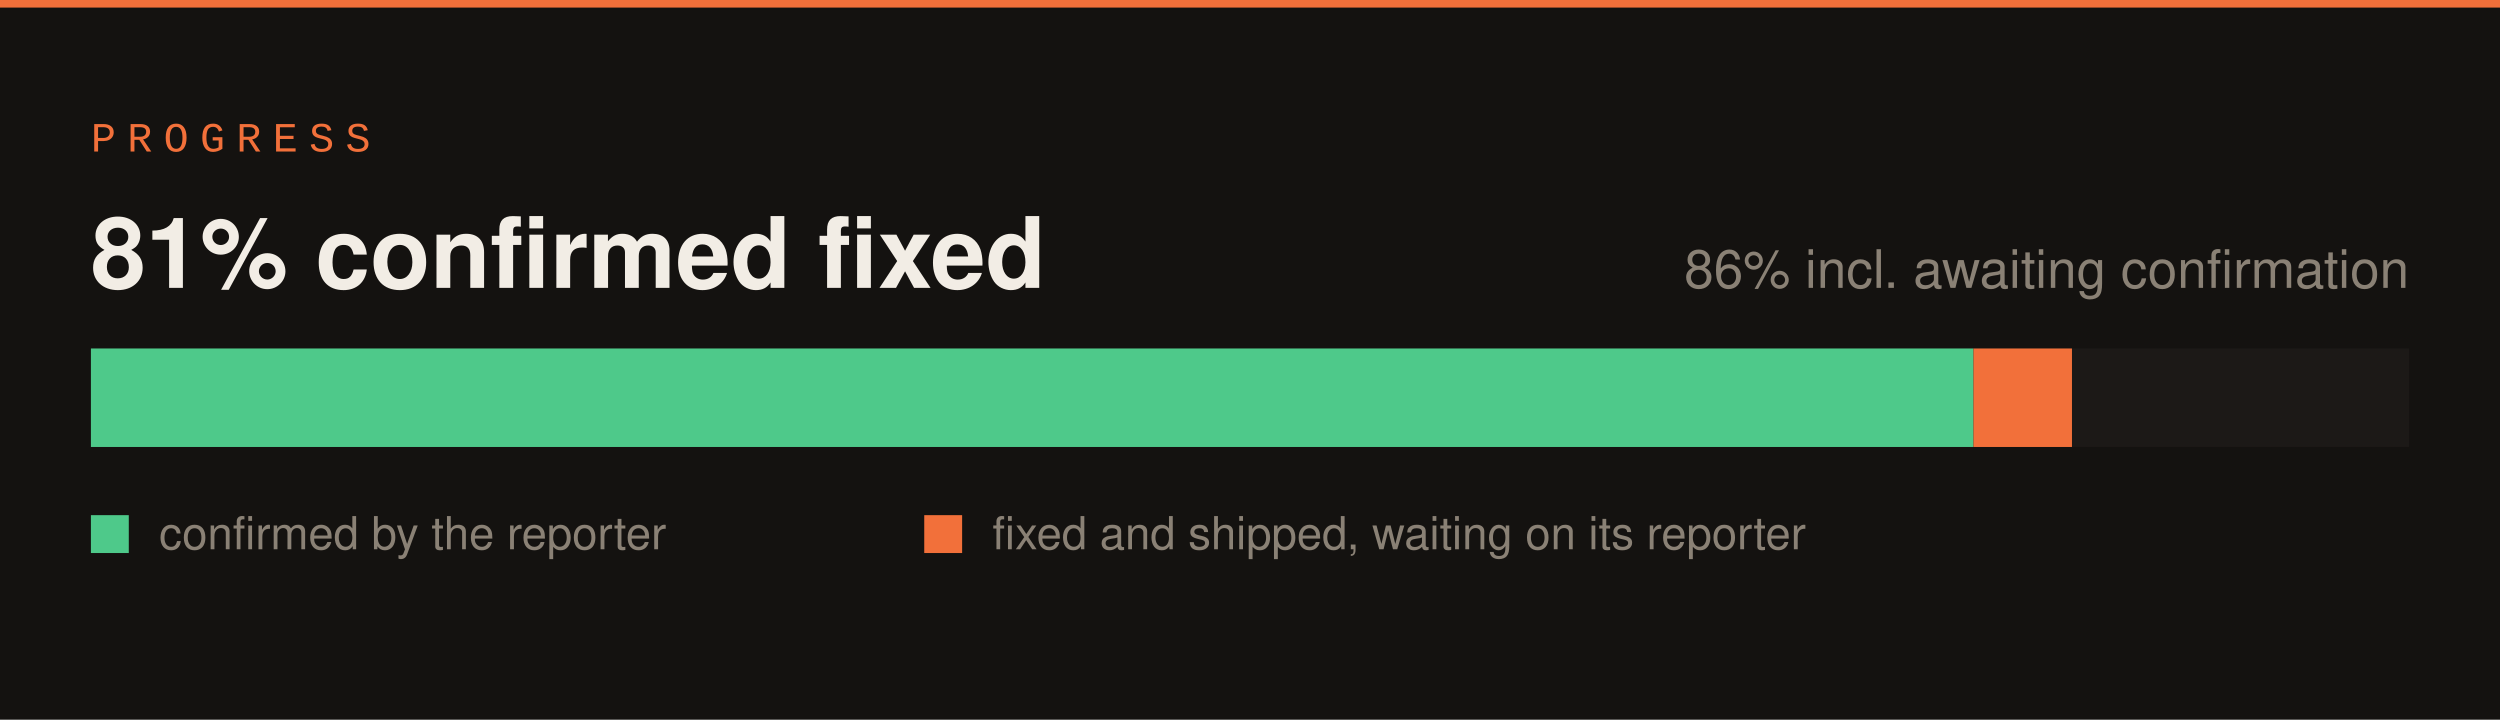
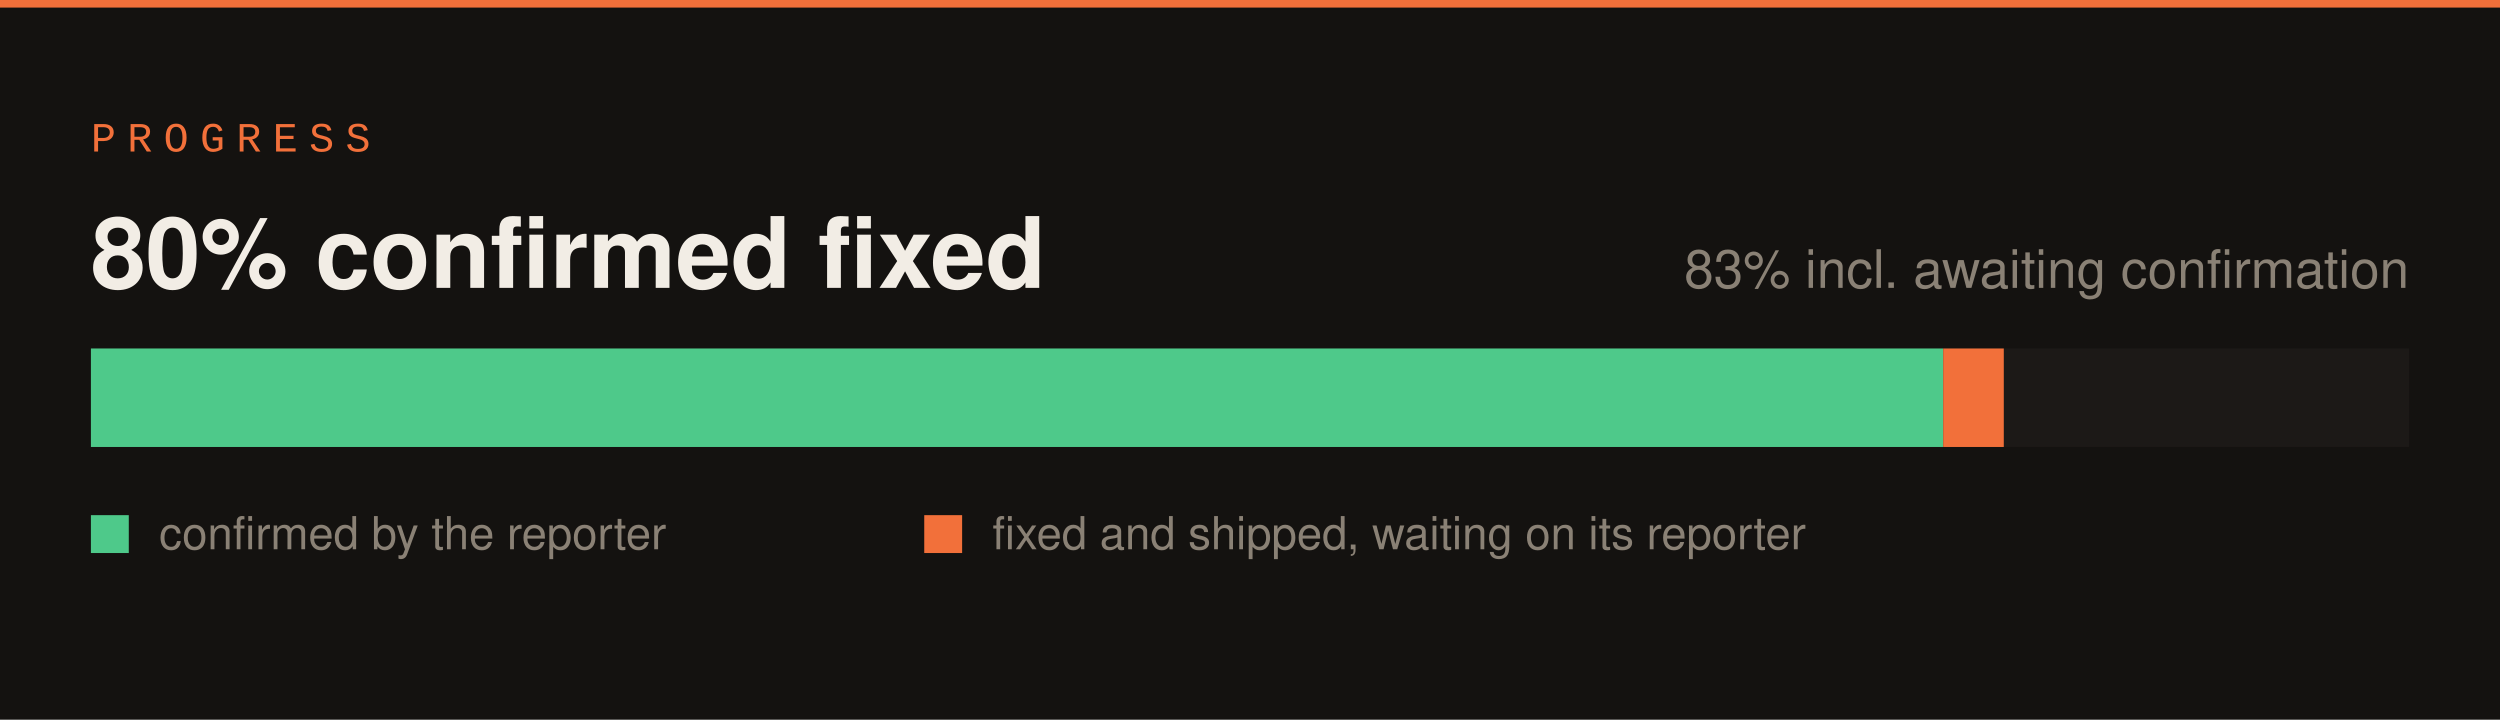
<svg xmlns="http://www.w3.org/2000/svg" width="660" height="190" viewBox="0 0 660 190">
  <rect width="660" height="190" fill="#141210" />
  <rect x="0" y="0" width="660" height="2" fill="#f2703a" />
  <text x="24" y="40" font-family="SFMono-Regular,Consolas,Liberation Mono,monospace" font-size="11" letter-spacing="3" fill="#f2703a">PROGRESS</text>
  <rect x="24" y="92" width="612" height="26" fill="#1c1917" />
-   <rect x="24" y="92" width="497" height="26" fill="#4ec98a" />
-   <rect x="521" y="92" width="26" height="26" fill="#f2703a" />
-   <text x="24" y="76" font-family="-apple-system,Segoe UI,Helvetica,Arial,sans-serif" font-size="26" font-weight="700" fill="#f2ede5">81% confirmed fixed</text>
-   <text x="636" y="76" font-family="-apple-system,Segoe UI,Helvetica,Arial,sans-serif" font-size="14" fill="#8a8175" text-anchor="end">86% incl. awaiting confirmation</text>
+   <rect x="24" y="92" width="489" height="26" fill="#4ec98a" />
+   <rect x="513" y="92" width="16" height="26" fill="#f2703a" />
+   <text x="24" y="76" font-family="-apple-system,Segoe UI,Helvetica,Arial,sans-serif" font-size="26" font-weight="700" fill="#f2ede5">80% confirmed fixed</text>
+   <text x="636" y="76" font-family="-apple-system,Segoe UI,Helvetica,Arial,sans-serif" font-size="14" fill="#8a8175" text-anchor="end">83% incl. awaiting confirmation</text>
  <rect x="24" y="136" width="10" height="10" fill="#4ec98a" />
  <text x="42" y="145" font-family="-apple-system,Segoe UI,Helvetica,Arial,sans-serif" font-size="12" fill="#8a8175">confirmed by the reporter</text>
  <rect x="244" y="136" width="10" height="10" fill="#f2703a" />
  <text x="262" y="145" font-family="-apple-system,Segoe UI,Helvetica,Arial,sans-serif" font-size="12" fill="#8a8175">fixed and shipped, waiting on its reporter</text>
</svg>
